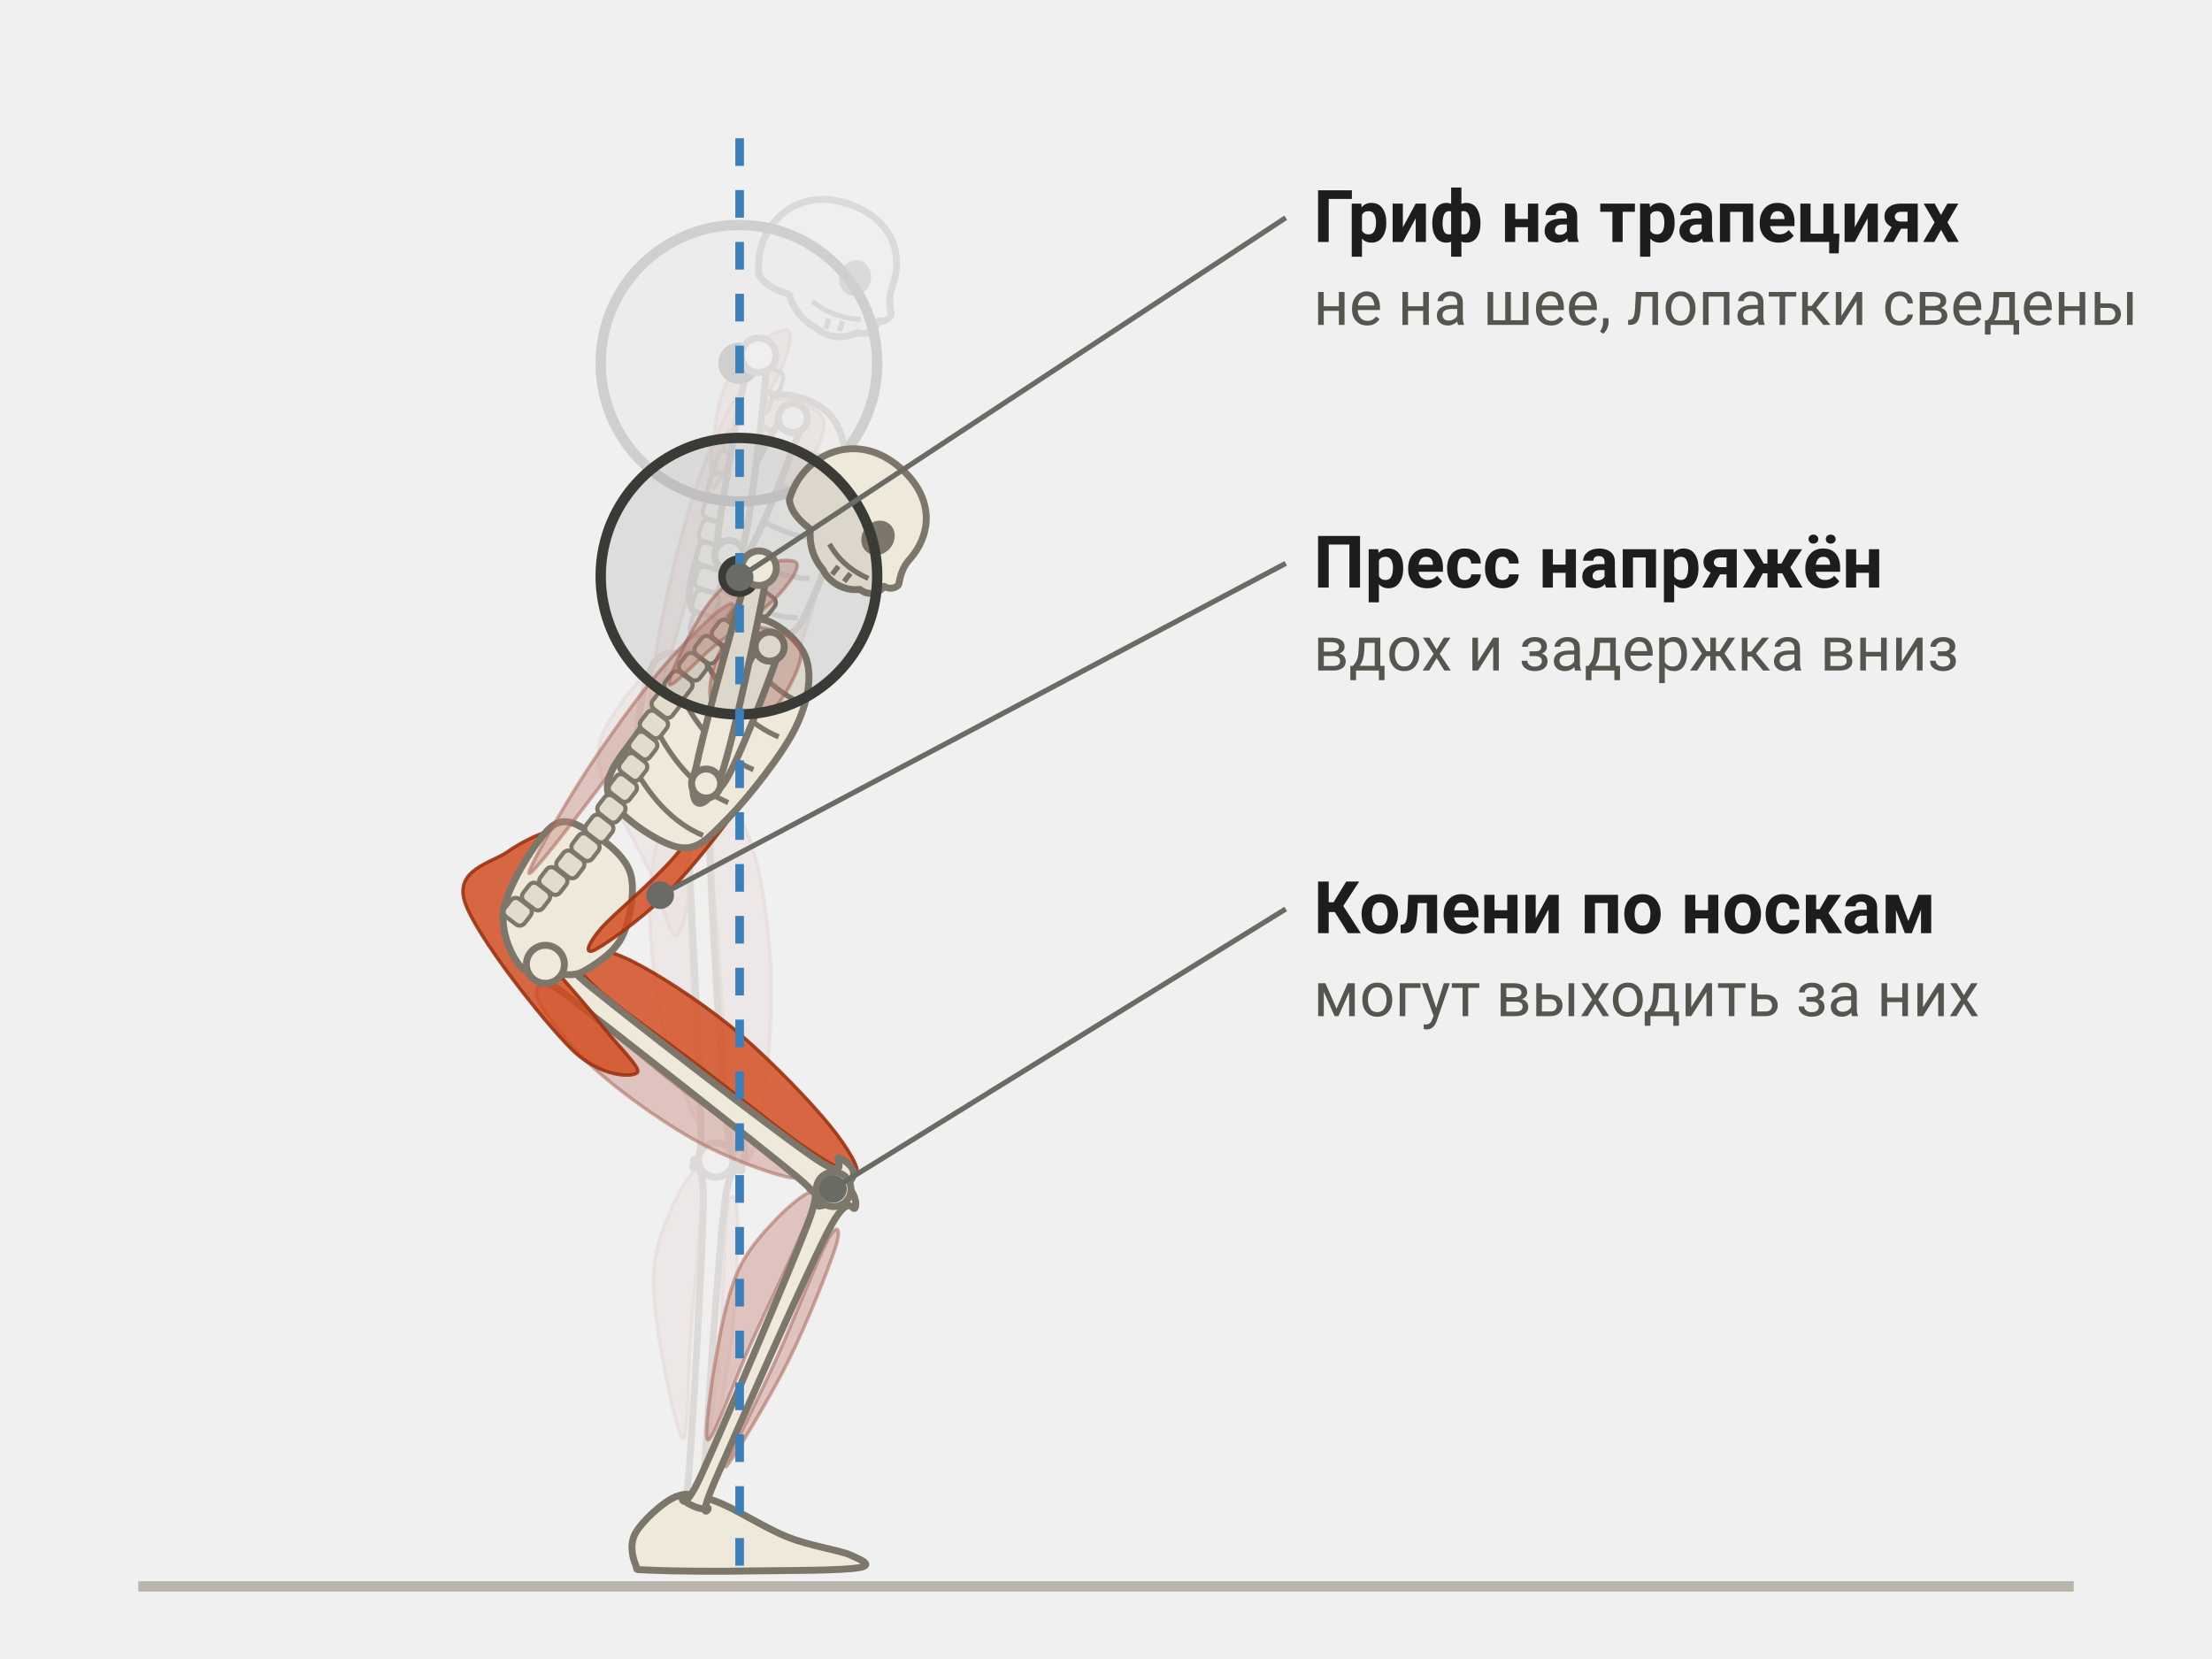
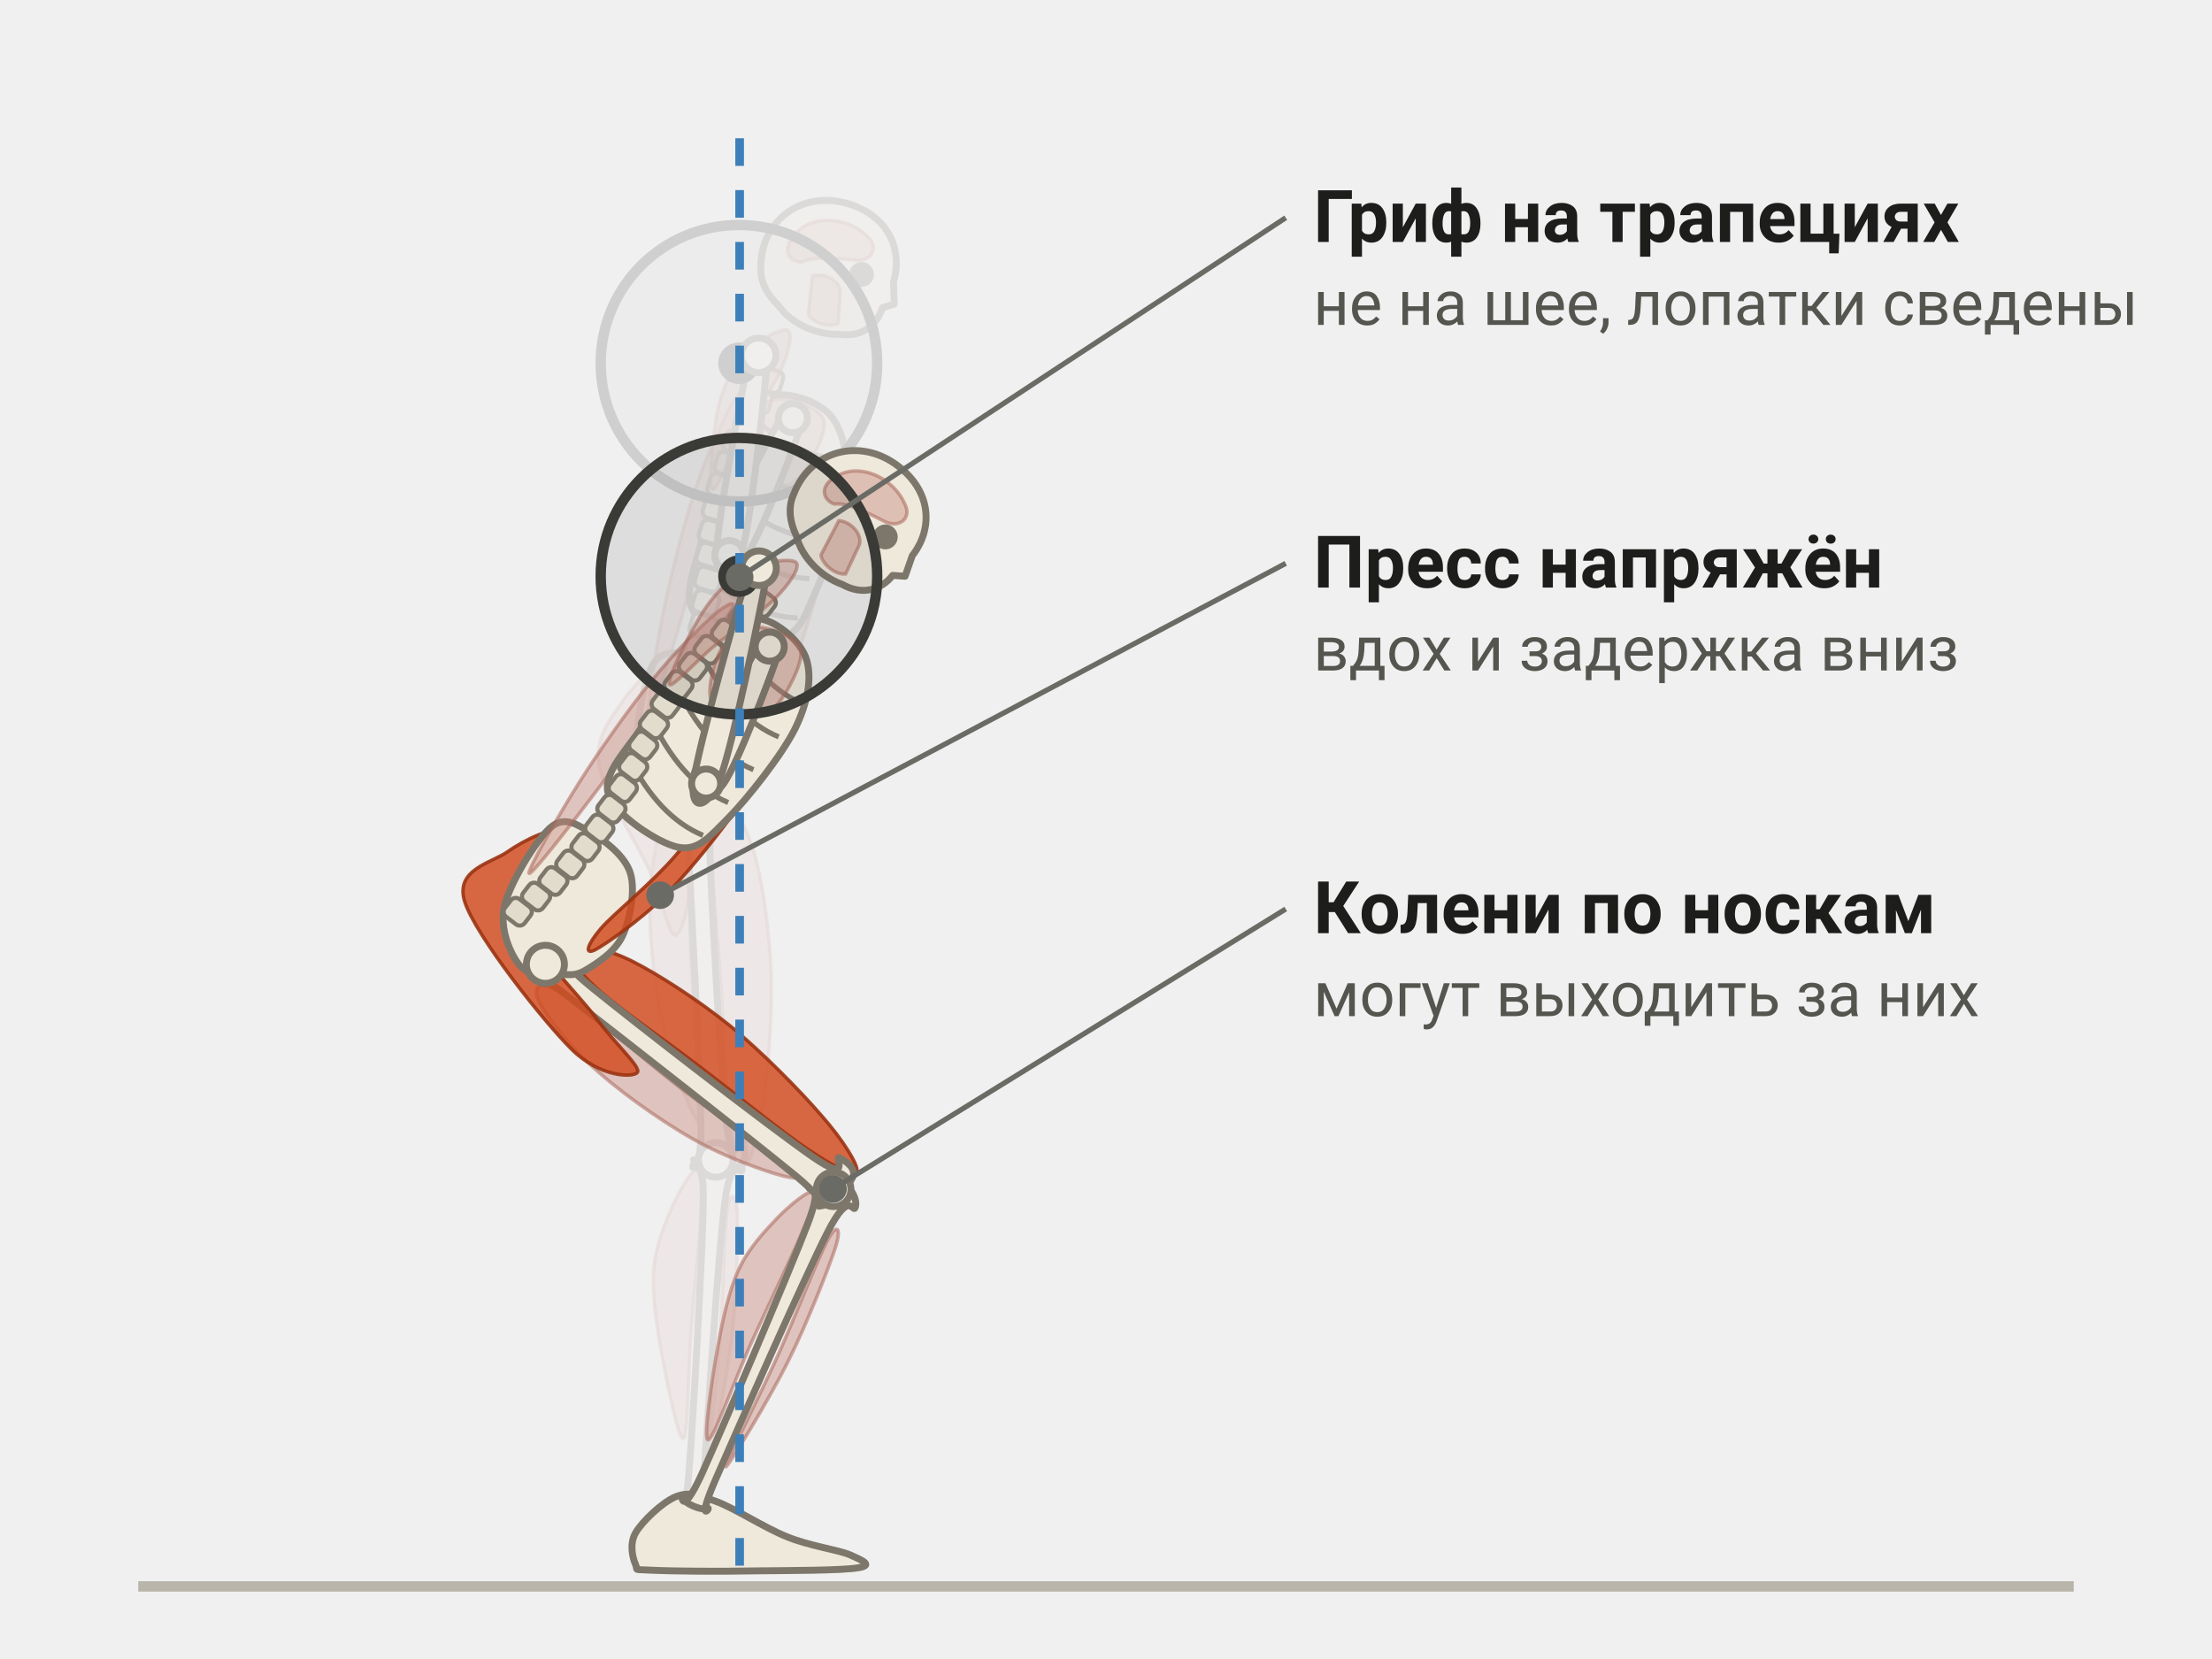
<svg xmlns="http://www.w3.org/2000/svg" viewBox="0 0 640 480" role="img" aria-label="Главные ориентиры приседа со штангой на одной картинке.">
  <style>
.bone{fill:#efe9dc;stroke:#7d776b;stroke-width:2;stroke-linejoin:round}
.joint{fill:#efe9dc;stroke:#7d776b;stroke-width:2}
.vert{fill:#e2dccd;stroke:#7d776b;stroke-width:1.2}
.m{fill:#c7867a;fill-opacity:.42;stroke:#a9665a;stroke-opacity:.55;stroke-width:1}
.on{fill:#d2491d;fill-opacity:.82;stroke:#9c3412;stroke-opacity:.9}
.plate{fill:#3a3a37;fill-opacity:.1;stroke:#3a3a37;stroke-width:3}
.bar{fill:#3a3a37}
.ghost{opacity:.18}
.ground{stroke:#b9b5aa;stroke-width:3}
.guide{stroke:#3d7fb8;stroke-width:2.5;stroke-dasharray:8 7;fill:none}
.arrow{stroke:#d2491d;stroke-width:5;fill:none;stroke-linecap:round;marker-end:url(#ah)}
.ahead{fill:#d2491d}
.lead{stroke:#6b6b66;stroke-width:1.5;fill:none}
.t{font:600 21px system-ui,-apple-system,"Segoe UI",Roboto,sans-serif;fill:#1d1d1b}
.s{font:400 18px system-ui,-apple-system,"Segoe UI",Roboto,sans-serif;fill:#55554f}
.ok{fill:#2e8b57}.bad{fill:#c0392b}
.balloon{fill:#3d7fb8;fill-opacity:.25;stroke:#3d7fb8;stroke-width:2}
@media (prefers-color-scheme:dark){
.bone,.joint{fill:#d9d3c4;stroke:#3b3934}.vert{fill:#c9c2b2;stroke:#3b3934}
.plate{fill:#ecebe6;fill-opacity:.12;stroke:#bdbbb3}.bar{fill:#bdbbb3}
.t{fill:#ecebe6}.s{fill:#a9a8a1}.lead{stroke:#9a9993}.ground{stroke:#55534d}
.arrow{stroke:#f0703f}.ahead{fill:#f0703f}.on{fill:#f0703f}
}
</style>
  <defs>
    <marker id="ah" viewBox="0 0 10 10" refX="6" refY="5" markerWidth="4" markerHeight="4" orient="auto">
      <path class="ahead" d="M0 0L10 5L0 10z" />
    </marker>
  </defs>
  <style>
.small{font-size:15px}
.barfill{fill:#d2491d}.track{stroke:#d9d5ca;stroke-width:3}
.card{fill:#f3f1ea;stroke:#e2ded2}.dot{fill:#d2491d}
.okc{fill:#2e8b57}.badc{fill:#c0392b}.mark{stroke:#fff;stroke-width:3.5;fill:none;stroke-linecap:round}
.num{fill:#d2491d}.numt{font:700 18px system-ui,-apple-system,"Segoe UI",Roboto,sans-serif;fill:#fff}
@media (prefers-color-scheme:dark){.barfill,.dot,.num{fill:#f0703f}.track{stroke:#3a3934}.card{fill:#26262a;stroke:#34343a}}
</style>
  <line class="ground" x1="40" y1="459" x2="600" y2="459" />
  <g class="ghost">
    <path class="bone" d="M183.9 452.7C183.1 450.9 182.0 446.8 183.9 443.5C185.8 440.2 191.6 434.7 195.4 433.1C199.2 431.6 201.5 432.4 206.9 434.3C212.3 436.2 221.1 442.0 227.6 444.6C234.1 447.3 242.6 448.4 246.0 449.9C249.4 451.4 252.9 452.9 248.3 453.6C243.7 454.4 228.4 454.4 218.4 454.5C208.4 454.7 194.2 454.6 188.5 454.3C182.8 454.0 184.7 454.5 183.9 452.7Z" />
    <path class="m" d="M197.7 416.2C196.3 416.9 192.7 398.6 191.2 390.3C189.8 382.1 188.6 373.8 189.2 366.9C189.8 360.0 192.5 353.7 194.6 349.0C196.7 344.2 200.4 338.1 201.8 338.3C203.2 338.6 203.1 342.6 202.8 350.6C202.5 358.5 200.7 374.9 199.9 385.9C199.0 396.8 199.2 415.4 197.7 416.2Z" />
    <path class="m" d="M205.2 421.7C205.8 421.8 210.4 398.4 211.8 386.7C213.1 375.0 213.6 357.4 213.3 351.3C213.1 345.2 211.3 344.2 210.4 350.1C209.6 355.9 209.2 374.5 208.3 386.5C207.5 398.4 204.6 421.7 205.2 421.7Z" />
    <path class="bone" d="M204.3 434.9C205.5 433.6 202.8 441.2 203.7 426.7C204.6 412.2 207.8 362.8 209.7 348.0C211.5 333.3 214.9 340.8 214.7 338.2C214.5 335.7 210.8 332.9 208.4 332.7C206.0 332.5 201.3 334.7 200.5 337.2C199.7 339.7 203.7 332.7 203.5 347.6C203.3 362.4 200.5 411.9 199.3 426.4C198.2 440.9 195.6 432.9 196.5 434.3C197.3 435.7 203.1 436.1 204.3 434.9Z" />
    <path class="m" d="M203.3 325.2C202.0 328.0 194.8 309.8 192.3 299.3C189.7 288.9 188.0 273.1 188.0 262.5C188.0 251.9 190.4 239.8 192.2 235.8C193.9 231.8 197.0 230.8 198.3 238.6C199.6 246.5 199.3 268.6 200.2 283.0C201.0 297.5 204.6 322.5 203.3 325.2Z" />
    <path class="m" d="M215.4 337.3C217.1 336.7 219.6 328.3 220.9 319.0C222.2 309.8 223.5 293.6 223.1 281.8C222.7 270.0 220.8 256.5 218.6 248.2C216.4 239.8 212.0 232.1 209.9 231.7C207.8 231.3 206.3 237.2 206.0 245.6C205.8 254.1 207.6 269.8 208.4 282.6C209.3 295.4 209.8 313.6 211.0 322.7C212.2 331.8 213.8 337.9 215.4 337.3Z" />
    <path class="bone" d="M213.6 337.4C215.9 336.6 215.7 333.1 215.1 331.0C214.5 328.9 211.8 339.3 210.2 324.9C208.5 310.5 205.8 260.0 205.3 244.6C204.8 229.3 207.6 235.7 207.2 232.9C206.8 230.1 204.4 228.1 202.8 227.8C201.2 227.5 198.1 228.8 197.4 231.3C196.8 233.8 198.1 227.2 199.0 242.8C199.9 258.5 202.5 309.8 202.8 325.3C203.2 340.8 199.3 333.9 201.1 336.0C202.9 338.0 211.3 338.3 213.6 337.4Z" />
    <circle class="joint" cx="207.1" cy="335.6" r="5" />
    <path class="m" d="M191.9 193.4C190.2 190.8 182.8 198.8 179.7 203.5C176.6 208.2 172.0 213.5 173.3 221.5C174.7 229.6 184.3 243.7 187.9 251.9C191.6 260.1 193.4 270.7 195.4 270.6C197.3 270.5 200.3 259.9 199.4 251.3C198.5 242.7 191.2 228.7 189.9 219.0C188.7 209.4 193.6 196.0 191.9 193.4Z" />
    <path class="bone" d="M194.6 232.9C191.1 230.8 185.5 225.4 184.5 218.6C183.5 211.9 186.1 197.3 188.8 192.5C191.4 187.6 196.0 189.0 200.4 189.7C204.8 190.4 212.0 192.5 215.1 196.6C218.3 200.7 219.8 209.0 219.5 214.2C219.2 219.3 215.4 224.4 213.2 227.2C210.9 230.1 209.0 230.4 205.9 231.3C202.8 232.3 198.2 235.0 194.6 232.9Z" />
    <circle class="joint" cx="201.5" cy="230.0" r="5.5" />
    <path class="m" d="M213.3 221.0C215.6 218.6 222.5 208.2 226.4 200.0C230.2 191.8 234.0 179.8 236.3 171.7C238.6 163.7 240.5 154.9 240.4 151.7C240.2 148.6 237.8 146.8 235.3 152.7C232.8 158.6 229.1 176.9 225.4 187.2C221.7 197.5 214.9 209.0 212.8 214.7C210.8 220.3 211.1 223.5 213.3 221.0Z" />
    <path class="m" d="M187.7 207.1C186.9 206.9 189.7 188.0 191.9 177.2C194.1 166.4 197.7 152.3 200.9 142.4C204.1 132.5 208.7 122.5 211.1 118.0C213.5 113.5 216.0 111.1 215.2 115.5C214.4 119.8 209.2 133.4 206.2 144.0C203.2 154.5 200.3 168.2 197.2 178.7C194.1 189.3 188.6 207.4 187.7 207.1Z" />
    <path class="bone rib" d="M201.0 177.4C197.3 172.5 201.2 164.1 203.2 155.6C205.2 147.0 209.5 132.9 213.0 126.1C216.5 119.2 219.6 115.3 224.2 114.4C228.8 113.5 237.2 116.2 240.6 120.6C244.0 124.9 245.5 132.0 244.7 140.6C243.9 149.1 239.1 164.3 235.8 171.6C232.6 179.0 231.0 183.7 225.2 184.7C219.4 185.6 204.6 182.2 201.0 177.4Z" />
    <path class="lead" style="stroke:#7d776b" d="M202.7 165.4Q217.0 178.4 230.8 178.8" />
    <path class="lead" style="stroke:#7d776b" d="M206.1 153.9Q220.4 167.0 234.2 167.4" />
    <path class="lead" style="stroke:#7d776b" d="M209.5 142.5Q223.9 155.5 237.7 155.9" />
    <path class="lead" style="stroke:#7d776b" d="M213.0 131.0Q227.3 144.1 241.1 144.5" />
    <path class="lead" style="stroke:#7d776b" d="M216.4 119.6Q230.7 132.6 244.5 133.0" />
    <rect class="vert" x="185.1" y="215.4" width="7.2" height="6.4" rx="1.8" transform="rotate(16.7 188.7 218.6)" />
    <rect class="vert" x="188.4" y="209.4" width="7.2" height="6.4" rx="1.8" transform="rotate(16.7 192.0 212.6)" />
    <rect class="vert" x="191.5" y="203.4" width="7.2" height="6.4" rx="1.8" transform="rotate(16.7 195.1 206.6)" />
    <rect class="vert" x="194.3" y="197.2" width="7.2" height="6.4" rx="1.8" transform="rotate(16.7 197.9 200.4)" />
    <rect class="vert" x="196.6" y="190.9" width="7.2" height="6.4" rx="1.8" transform="rotate(16.7 200.2 194.1)" />
    <rect class="vert" x="198.5" y="184.5" width="7.2" height="6.4" rx="1.8" transform="rotate(16.7 202.1 187.7)" />
    <rect class="vert" x="199.8" y="177.9" width="7.2" height="6.4" rx="1.8" transform="rotate(16.7 203.4 181.1)" />
    <rect class="vert" x="200.6" y="171.2" width="7.2" height="6.4" rx="1.8" transform="rotate(16.7 204.2 174.4)" />
    <rect class="vert" x="201.3" y="164.4" width="7.2" height="6.4" rx="1.8" transform="rotate(16.7 204.9 167.6)" />
    <rect class="vert" x="201.8" y="157.5" width="7.2" height="6.4" rx="1.8" transform="rotate(16.7 205.4 160.7)" />
    <rect class="vert" x="202.5" y="150.8" width="7.2" height="6.4" rx="1.8" transform="rotate(16.7 206.1 154.0)" />
    <rect class="vert" x="203.6" y="144.1" width="7.2" height="6.4" rx="1.8" transform="rotate(16.7 207.2 147.3)" />
    <rect class="vert" x="205.0" y="137.5" width="7.2" height="6.4" rx="1.8" transform="rotate(16.7 208.6 140.7)" />
    <rect class="vert" x="207.1" y="131.1" width="7.2" height="6.4" rx="1.8" transform="rotate(16.7 210.7 134.3)" />
    <rect class="vert" x="209.6" y="124.9" width="7.2" height="6.4" rx="1.8" transform="rotate(16.7 213.2 128.1)" />
    <rect class="vert" x="212.6" y="118.8" width="7.2" height="6.4" rx="1.8" transform="rotate(16.7 216.2 122.0)" />
    <rect class="vert" x="215.8" y="112.8" width="7.2" height="6.4" rx="1.8" transform="rotate(16.7 219.4 116.0)" />
    <rect class="vert" x="219.1" y="106.8" width="7.2" height="6.4" rx="1.8" transform="rotate(16.7 222.7 110.0)" />
    <path class="m" d="M206.0 141.4C204.9 139.9 206.4 123.6 208.0 117.1C209.7 110.5 212.6 105.5 215.9 102.0C219.2 98.4 226.3 94.7 227.9 95.6C229.6 96.5 228.1 102.3 225.8 107.4C223.5 112.6 217.6 120.8 214.3 126.5C211.0 132.1 207.1 143.0 206.0 141.4Z" />
    <g class="head" transform="matrix(0.958 0.286 -0.282 0.959 238.5 78.8)">
-       <path class="bone" d="M-18 6C-23 -6 -16 -21 0 -21C14 -21 21 -12 20 -1C20 2 21 4 22 6C22 8 20 9 19 9C19 12 17 14 14 14C11 17 6 18 2 16C-3 15 -6 12 -8 9C-13 9 -16 8 -18 6Z" />
-       <ellipse cx="9" cy="-1" rx="4.6" ry="5.2" fill="#7d776b" />
-       <path class="lead" style="stroke:#7d776b" d="M-1 9Q6 12 14 10M5 12.5v3M9 12v3" />
+       <path class="bone" d="M-18 4C-22 -9 -13 -21 1 -21C13 -21 20 -13 20 -3L22 3L19 5C19 10 16 15 9 16C3 18 -5 17 -10 13C-14 11 -17 8 -18 4Z" />
+       <path class="m" d="M-12 -6C-10 -15 2 -18 10 -13C13 -11 12 -7 8 -6C3 -5 -4 -4 -7 -1C-10 0 -13 -2 -12 -6Z" />
+       <path class="m" d="M-3 2C0 0 5 1 6 4L8 13C6 15 1 15 -1 13Z" />
+       <circle cx="10.5" cy="-2.5" r="3.6" fill="#7d776b" />
    </g>
    <path class="m" d="M212.7 137.3C211.0 134.1 213.2 125.3 215.4 121.7C217.6 118.0 221.9 115.5 225.7 115.4C229.5 115.3 236.9 118.0 238.2 121.2C239.5 124.5 235.6 131.7 233.6 135.0C231.5 138.3 229.2 140.6 225.7 140.9C222.2 141.3 214.4 140.5 212.7 137.3Z" />
    <path class="bone" d="M207.2 158.8C205.6 165.3 212.0 166.3 216.0 160.6C220.1 154.8 229.1 131.1 231.4 124.3C233.7 117.6 230.8 120.6 229.8 120.2C228.8 119.7 229.3 115.2 225.6 121.6C221.8 128.0 208.8 152.4 207.2 158.8Z" />
    <path class="bone" d="M207.3 160.1C207.1 168.9 212.6 167.2 215.0 158.2C217.4 149.2 221.1 115.3 221.8 106.1C222.6 96.8 220.5 102.9 219.5 102.8C218.6 102.6 218.4 95.7 216.4 105.2C214.3 114.8 207.5 151.2 207.3 160.1Z" />
    <circle class="joint" cx="229.4" cy="121.0" r="4.2" />
    <circle class="joint" cx="211.0" cy="160.6" r="4.2" />
    <circle class="plate" cx="213.8" cy="105.1" r="40" />
    <circle class="bar" cx="213.8" cy="105.1" r="6" />
    <circle class="joint" cx="219.5" cy="102.8" r="5" />
  </g>
  <g>
    <path class="bone" d="M183.9 452.7C183.1 450.9 182.0 446.8 183.9 443.5C185.8 440.2 191.6 434.7 195.4 433.1C199.2 431.6 201.5 432.4 206.9 434.3C212.3 436.2 221.1 442.0 227.6 444.6C234.1 447.3 242.6 448.4 246.0 449.9C249.4 451.4 252.9 452.9 248.3 453.6C243.7 454.4 228.4 454.4 218.4 454.5C208.4 454.7 194.2 454.6 188.5 454.3C182.8 454.0 184.7 454.5 183.9 452.7Z" />
    <path class="m" d="M204.9 416.6C203.3 416.8 206.1 398.3 207.6 390.1C209.1 381.9 210.8 373.7 213.7 367.4C216.6 361.1 221.3 356.2 224.9 352.4C228.5 348.7 234.1 344.1 235.3 344.9C236.5 345.6 235.1 349.4 232.0 356.7C229.0 364.0 221.7 378.9 217.2 388.9C212.7 398.9 206.5 416.4 204.9 416.6Z" />
    <path class="m" d="M210.0 424.4C210.5 424.7 222.9 404.3 228.1 393.7C233.4 383.2 239.8 366.8 241.7 361.0C243.6 355.2 242.2 353.6 239.4 358.9C236.6 364.1 229.9 381.4 225.0 392.3C220.1 403.3 209.4 424.2 210.0 424.4Z" />
    <path class="bone" d="M204.6 436.4C206.2 435.7 201.1 441.9 206.8 428.6C212.6 415.3 232.6 369.9 239.4 356.6C246.1 343.4 246.8 351.6 247.5 349.2C248.2 346.7 245.6 342.8 243.4 341.8C241.3 340.9 236.1 341.3 234.5 343.4C232.8 345.4 239.0 340.2 233.7 354.1C228.4 368.0 208.9 413.6 202.9 426.8C196.8 440.0 197.2 431.6 197.5 433.3C197.8 434.9 203.0 437.2 204.6 436.4Z" />
    <path class="m" d="M230.8 340.2C232.0 342.9 213.6 336.4 204.1 331.5C194.5 326.6 181.5 317.5 173.5 310.5C165.4 303.6 157.9 293.8 156.0 289.9C154.1 286.0 155.4 283.0 162.2 287.1C169.0 291.3 185.5 306.0 196.9 314.8C208.4 323.7 229.7 337.4 230.8 340.2Z" />
    <path class="m on" d="M247.9 338.9C248.5 337.3 243.9 329.8 237.7 322.8C231.6 315.7 220.3 304.2 211.1 296.7C201.9 289.3 190.5 281.9 182.7 278.0C175.0 274.2 166.2 272.5 164.6 273.8C162.9 275.1 166.3 280.1 172.6 285.9C178.8 291.6 191.8 300.5 202.0 308.3C212.3 316.1 226.3 327.6 234.0 332.7C241.6 337.8 247.3 340.6 247.9 338.9Z" />
    <path class="bone" d="M246.8 340.4C247.7 338.1 244.9 336.0 242.9 335.0C241.0 334.1 247.0 342.9 235.1 334.7C223.2 326.5 183.2 295.5 171.3 285.8C159.4 276.1 166.1 278.1 163.7 276.6C161.3 275.1 158.2 275.6 157.0 276.6C155.7 277.7 154.6 280.8 156.1 282.9C157.5 285.0 153.4 279.8 165.8 289.4C178.2 299.0 218.6 330.6 230.6 340.5C242.5 350.5 234.8 348.9 237.5 348.9C240.2 348.8 245.9 342.7 246.8 340.4Z" />
    <circle class="joint" cx="241.2" cy="344.1" r="5" />
    <path class="m on" d="M161.8 241.4C161.2 238.3 151.4 243.2 146.9 246.4C142.3 249.7 131.4 251.5 134.5 261.0C137.6 270.6 157.1 295.4 165.4 303.6C173.7 311.8 183.2 311.8 184.4 310.3C185.6 308.8 178.1 302.2 172.5 294.6C166.9 287.0 152.6 273.5 150.9 264.6C149.1 255.8 162.5 244.4 161.8 241.4Z" />
    <path class="bone" d="M150.3 279.3C147.7 276.0 144.5 269.0 145.9 262.3C147.4 255.7 155.1 243.0 159.3 239.4C163.5 235.8 167.3 238.8 171.1 241.0C175.0 243.2 180.9 247.7 182.4 252.7C183.9 257.6 182.3 266.0 180.2 270.6C178.1 275.3 172.8 278.7 169.6 280.6C166.5 282.5 164.7 282.0 161.4 281.8C158.2 281.6 152.9 282.5 150.3 279.3Z" />
    <circle class="joint" cx="157.8" cy="279.0" r="5.5" />
    <path class="m on" d="M172.0 274.9C175.0 273.4 185.2 266.2 191.7 259.8C198.2 253.5 206.0 243.7 211.0 237.0C216.1 230.3 221.0 222.8 222.0 219.8C223.0 216.7 221.3 214.2 216.9 218.9C212.5 223.5 202.5 239.3 195.4 247.6C188.2 255.9 177.7 264.2 173.8 268.7C169.9 273.3 169.0 276.3 172.0 274.9Z" />
    <path class="m" d="M153.1 252.7C152.3 252.2 161.8 235.5 167.7 226.2C173.6 216.9 182.0 205.0 188.5 197.0C195.0 188.9 202.9 181.1 206.7 177.8C210.5 174.5 213.8 173.2 211.4 176.9C209.1 180.7 199.4 191.6 192.8 200.3C186.3 209.1 178.7 220.9 172.0 229.6C165.4 238.3 153.8 253.3 153.1 252.7Z" />
    <path class="bone rib" d="M176.0 229.7C174.3 223.8 181.0 217.4 185.9 210.1C190.8 202.8 199.9 191.2 205.6 186.0C211.3 180.9 215.6 178.3 220.2 179.1C224.8 179.9 231.7 185.5 233.3 190.7C235.0 196.0 233.8 203.2 230.0 210.9C226.2 218.5 216.3 231.0 210.7 236.7C205.0 242.4 201.9 246.3 196.1 245.1C190.3 243.9 177.7 235.5 176.0 229.7Z" />
    <path class="lead" style="stroke:#7d776b" d="M181.9 219.1Q190.6 236.4 203.4 241.7" />
    <path class="lead" style="stroke:#7d776b" d="M189.2 209.6Q197.9 226.9 210.7 232.2" />
    <path class="lead" style="stroke:#7d776b" d="M196.5 200.1Q205.2 217.4 218.0 222.7" />
    <path class="lead" style="stroke:#7d776b" d="M203.8 190.6Q212.5 207.9 225.3 213.2" />
    <path class="lead" style="stroke:#7d776b" d="M211.1 181.2Q219.8 198.5 232.6 203.8" />
    <rect class="vert" x="146.2" y="260.6" width="7.2" height="6.4" rx="1.8" transform="rotate(37.6 149.8 263.8)" />
    <rect class="vert" x="151.5" y="256.2" width="7.2" height="6.4" rx="1.8" transform="rotate(37.6 155.1 259.4)" />
    <rect class="vert" x="156.5" y="251.7" width="7.2" height="6.4" rx="1.8" transform="rotate(37.6 160.1 254.9)" />
    <rect class="vert" x="161.4" y="246.9" width="7.2" height="6.4" rx="1.8" transform="rotate(37.6 165.0 250.1)" />
    <rect class="vert" x="165.8" y="241.9" width="7.2" height="6.4" rx="1.8" transform="rotate(37.6 169.4 245.1)" />
    <rect class="vert" x="169.8" y="236.5" width="7.2" height="6.4" rx="1.8" transform="rotate(37.6 173.4 239.7)" />
    <rect class="vert" x="173.3" y="230.8" width="7.2" height="6.4" rx="1.8" transform="rotate(37.6 176.9 234.0)" />
    <rect class="vert" x="176.6" y="224.8" width="7.2" height="6.4" rx="1.8" transform="rotate(37.6 180.2 228.0)" />
    <rect class="vert" x="179.6" y="218.7" width="7.2" height="6.4" rx="1.8" transform="rotate(37.6 183.2 221.9)" />
    <rect class="vert" x="182.5" y="212.5" width="7.2" height="6.4" rx="1.8" transform="rotate(37.6 186.1 215.7)" />
    <rect class="vert" x="185.6" y="206.4" width="7.2" height="6.4" rx="1.8" transform="rotate(37.6 189.2 209.6)" />
    <rect class="vert" x="189.0" y="200.5" width="7.2" height="6.4" rx="1.8" transform="rotate(37.6 192.6 203.7)" />
    <rect class="vert" x="192.7" y="195.0" width="7.2" height="6.4" rx="1.8" transform="rotate(37.6 196.3 198.2)" />
    <rect class="vert" x="196.9" y="189.7" width="7.2" height="6.4" rx="1.8" transform="rotate(37.6 200.5 192.9)" />
    <rect class="vert" x="201.4" y="184.8" width="7.2" height="6.4" rx="1.8" transform="rotate(37.6 205.0 188.0)" />
    <rect class="vert" x="206.4" y="180.1" width="7.2" height="6.4" rx="1.8" transform="rotate(37.6 210.0 183.3)" />
    <rect class="vert" x="211.5" y="175.7" width="7.2" height="6.4" rx="1.8" transform="rotate(37.6 215.1 178.9)" />
    <rect class="vert" x="216.8" y="171.2" width="7.2" height="6.4" rx="1.8" transform="rotate(37.6 220.4 174.4)" />
    <path class="m" d="M193.6 197.9C193.1 196.0 200.3 181.4 204.2 175.8C208.0 170.3 212.5 166.7 216.9 164.5C221.3 162.4 229.2 161.4 230.4 162.8C231.6 164.3 228.2 169.2 224.2 173.2C220.3 177.2 211.8 182.7 206.7 186.9C201.6 191.0 194.0 199.7 193.6 197.9Z" />
    <g class="head" transform="matrix(0.791 0.612 -0.613 0.790 246.3 150.9)">
-       <path class="bone" d="M-18 6C-23 -6 -16 -21 0 -21C14 -21 21 -12 20 -1C20 2 21 4 22 6C22 8 20 9 19 9C19 12 17 14 14 14C11 17 6 18 2 16C-3 15 -6 12 -8 9C-13 9 -16 8 -18 6Z" />
-       <ellipse cx="9" cy="-1" rx="4.6" ry="5.2" fill="#7d776b" />
-       <path class="lead" style="stroke:#7d776b" d="M-1 9Q6 12 14 10M5 12.5v3M9 12v3" />
+       <path class="bone" d="M-18 4C-22 -9 -13 -21 1 -21C13 -21 20 -13 20 -3L22 3L19 5C19 10 16 15 9 16C3 18 -5 17 -10 13C-14 11 -17 8 -18 4Z" />
+       <path class="m" d="M-12 -6C-10 -15 2 -18 10 -13C13 -11 12 -7 8 -6C3 -5 -4 -4 -7 -1C-10 0 -13 -2 -12 -6Z" />
+       <path class="m" d="M-3 2C0 0 5 1 6 4L8 13C6 15 1 15 -1 13Z" />
+       <circle cx="10.5" cy="-2.5" r="3.6" fill="#7d776b" />
    </g>
    <path class="m" d="M206.0 203.4C204.3 200.2 206.5 191.5 208.7 187.8C210.9 184.2 215.2 181.6 219.0 181.5C222.8 181.5 230.2 184.1 231.5 187.4C232.8 190.6 229.0 197.8 226.9 201.1C224.8 204.4 222.5 206.7 219.0 207.1C215.5 207.5 207.7 206.6 206.0 203.4Z" />
    <path class="bone" d="M200.5 225.0C198.9 231.5 205.3 232.5 209.4 226.7C213.4 221.0 222.4 197.2 224.7 190.5C227.0 183.7 224.1 186.8 223.1 186.3C222.1 185.9 222.7 181.3 218.9 187.8C215.1 194.2 202.1 218.5 200.5 225.0Z" />
    <path class="bone" d="M200.7 225.9C199.4 235.5 205.1 234.1 208.6 224.5C212.1 214.9 219.7 178.2 221.5 168.2C223.3 158.1 220.5 164.6 219.6 164.4C218.7 164.2 219.3 156.6 216.1 166.8C213.0 177.1 202.0 216.3 200.7 225.9Z" />
    <circle class="joint" cx="222.7" cy="187.1" r="4.2" />
    <circle class="joint" cx="204.3" cy="226.7" r="4.2" />
    <circle class="plate" cx="213.8" cy="166.7" r="40" />
    <circle class="bar" cx="213.8" cy="166.7" r="6" />
    <circle class="joint" cx="219.6" cy="164.4" r="5" />
  </g>
  <line class="guide" x1="214" y1="40" x2="214" y2="455" />
  <path class="lead" d="M372 63L214 167" />
  <circle cx="214" cy="167" r="4" fill="#6b6b66" />
  <text class="t" x="380" y="70" text-anchor="start">Гриф на трапециях</text>
  <text class="s" x="380" y="94" text-anchor="start">не на шее, лопатки сведены</text>
  <path class="lead" d="M372 163L191 259" />
  <circle cx="191" cy="259" r="4" fill="#6b6b66" />
  <text class="t" x="380" y="170" text-anchor="start">Пресс напряжён</text>
  <text class="s" x="380" y="194" text-anchor="start">вдох и задержка вниз</text>
  <path class="lead" d="M372 263L241 344" />
  <circle cx="241" cy="344" r="4" fill="#6b6b66" />
  <text class="t" x="380" y="270" text-anchor="start">Колени по носкам</text>
  <text class="s" x="380" y="294" text-anchor="start">могут выходить за них</text>
</svg>
